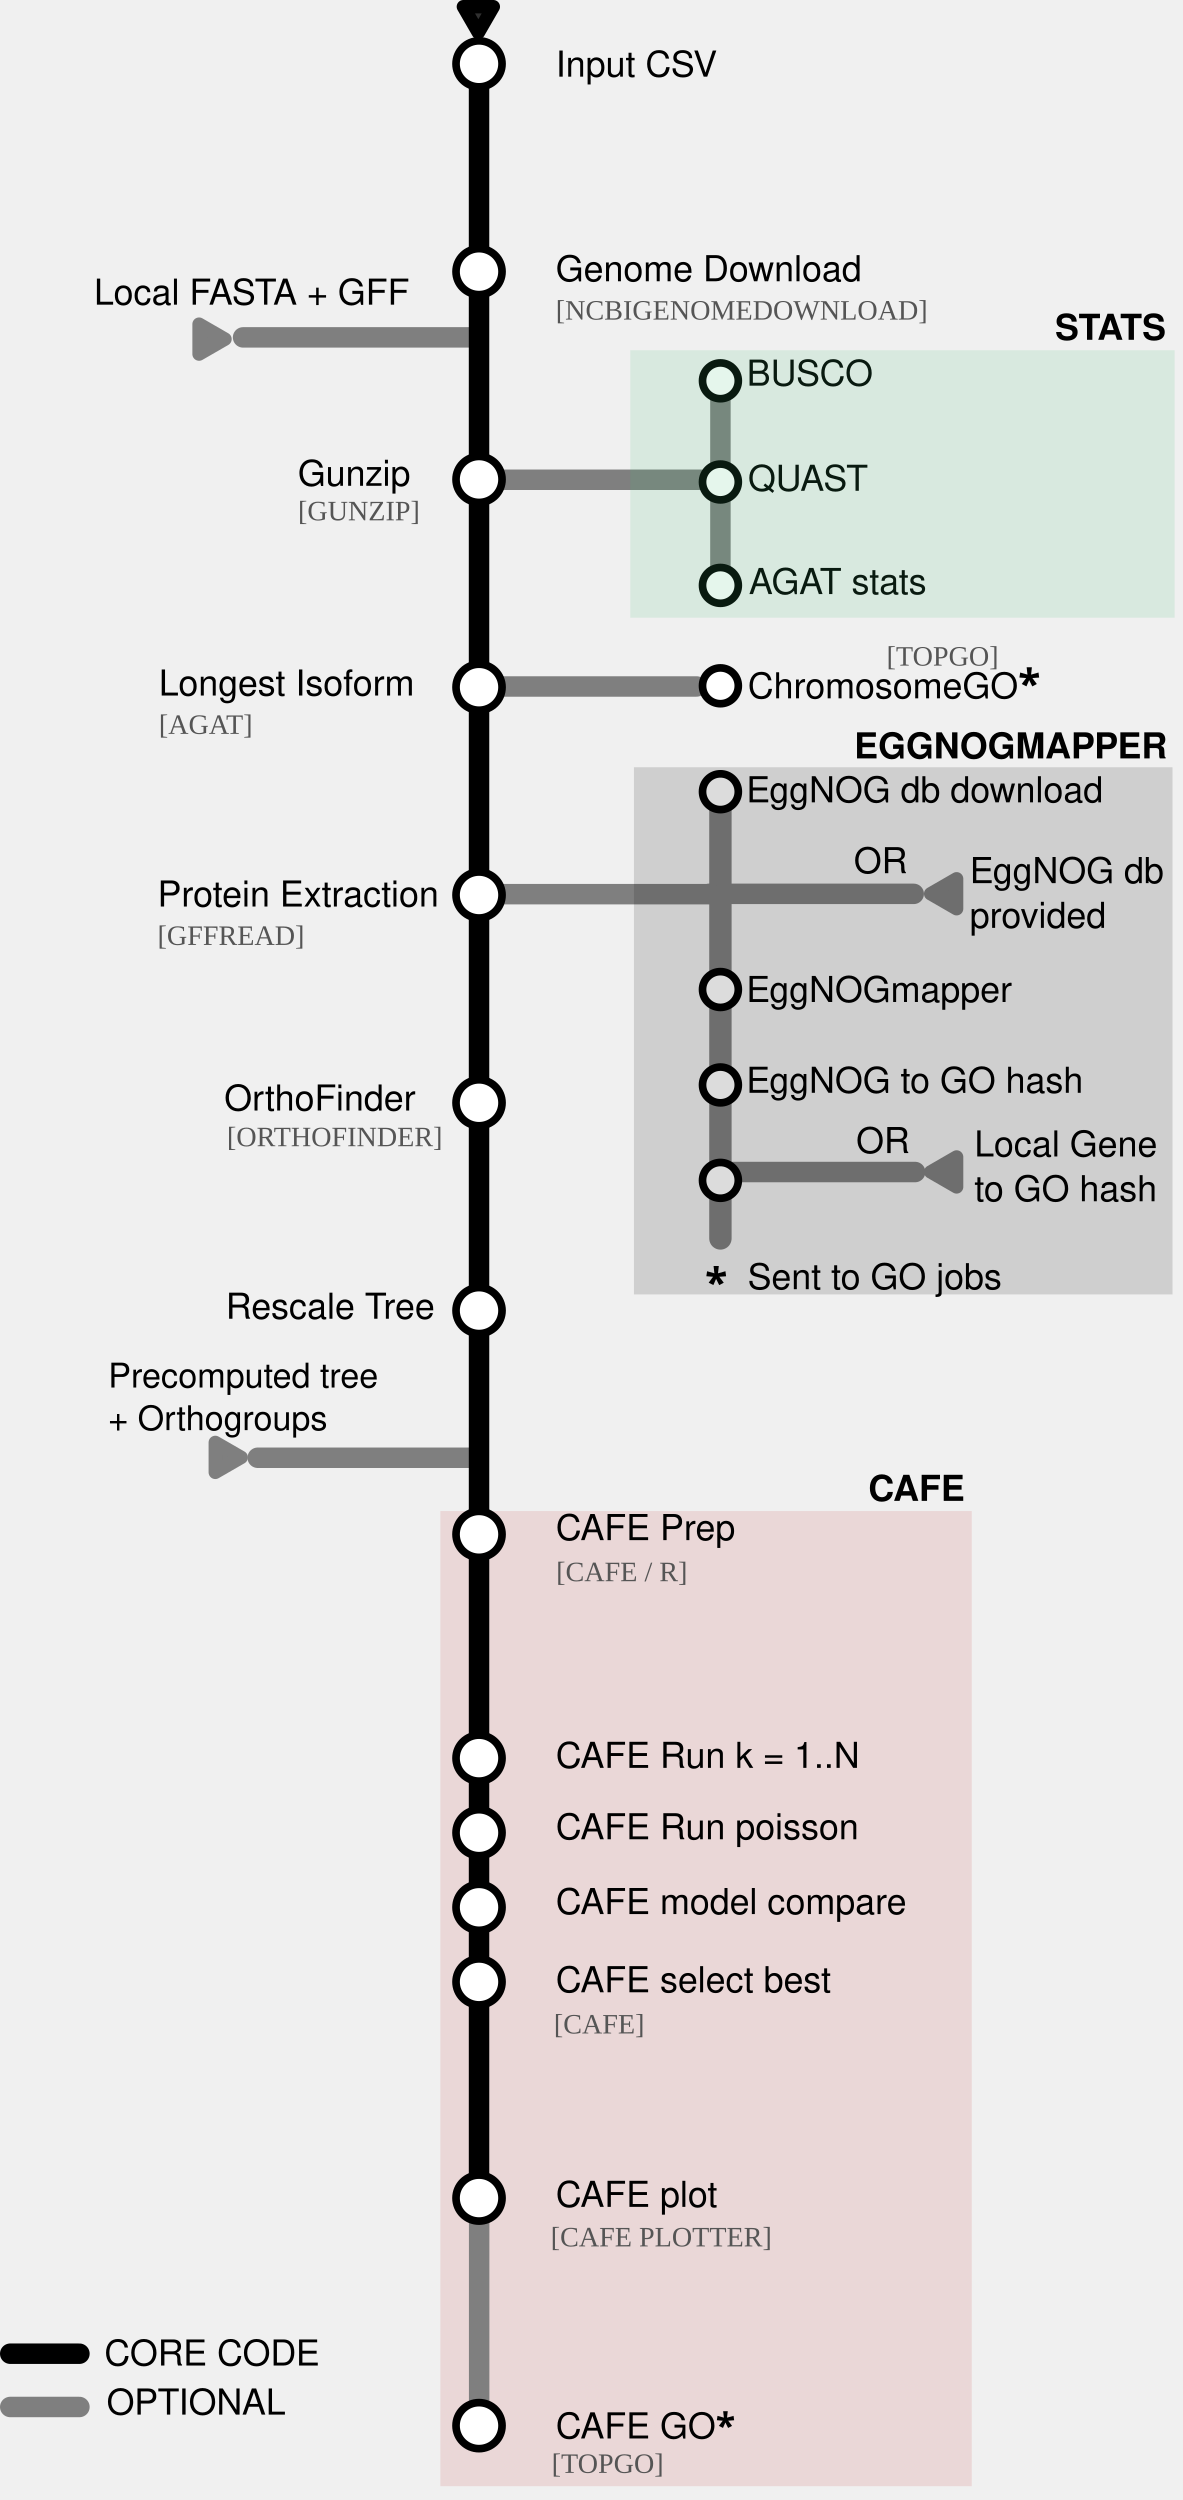
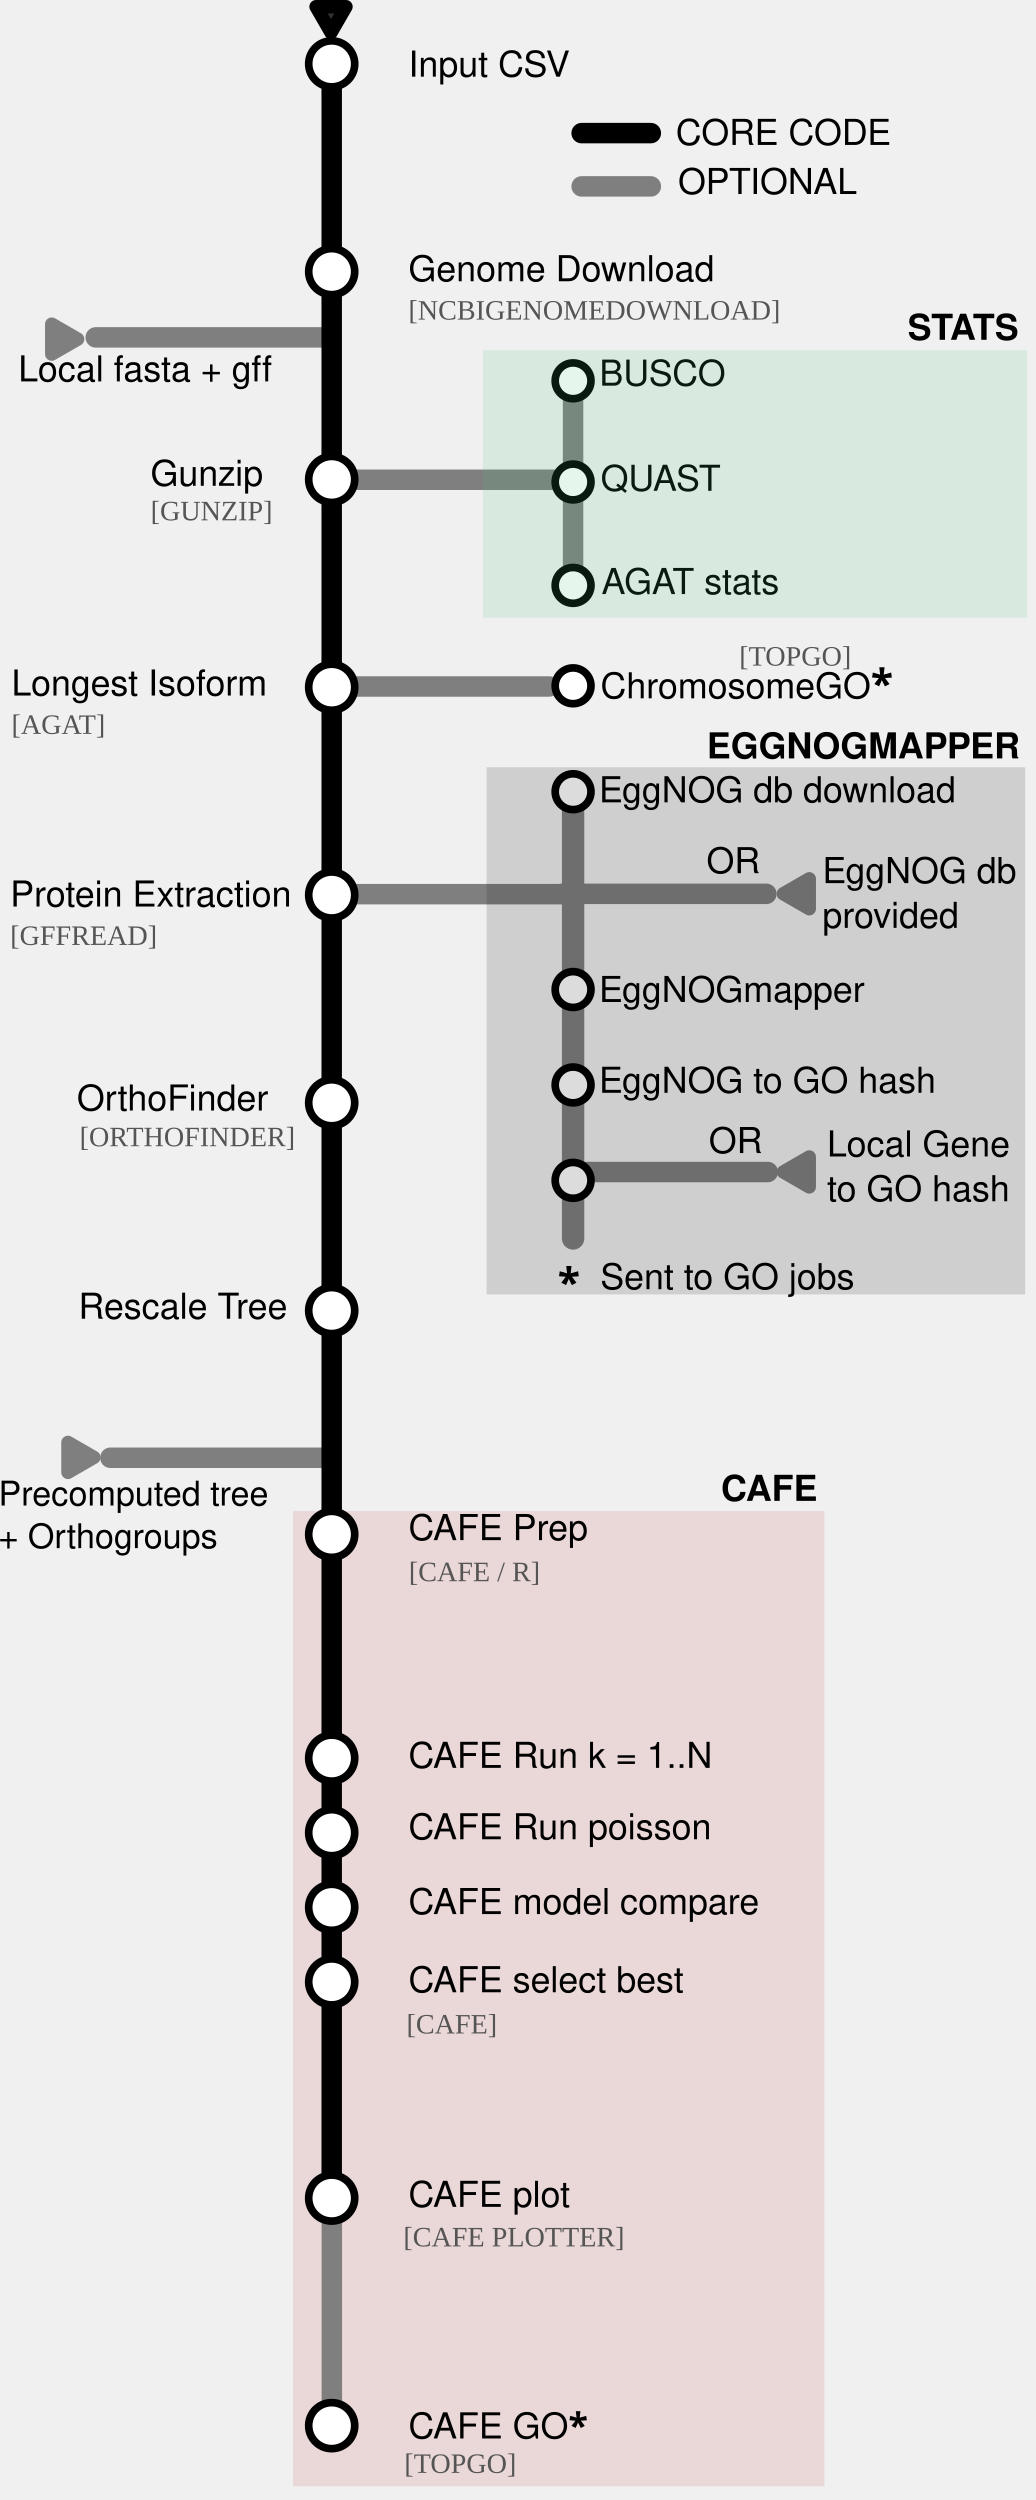
- <svg xmlns="http://www.w3.org/2000/svg" width="462.477" height="977.559" version="1.1" id="svg28">
+ <svg xmlns="http://www.w3.org/2000/svg" width="404.866" height="977.559" version="1.1" id="svg28">
  <defs id="defs28" />
  <style id="style1">
.line { fill: none; stroke-width: 8; stroke-linecap: round; }
.station { fill: white; stroke: black; stroke-width: 3; }
.label { font-family: Helvetica, Arial, sans-serif; font-size: 14px; }
.small { font-size: 11px; fill: #555; }
.title { font-size: 28px; font-weight: bold; }
</style>
-   <path d="m 281.7,228.908 v -80" class="line" stroke="#7f7f7f" id="path25" />
-   <path d="M 281.7,484.262 V 316.941" class="line" stroke="#7f7f7f" id="path25-6" style="fill:none;stroke-width:8.747;stroke-linecap:round;stroke-dasharray:none" />
-   <path d="m 273.966,187.595 h -80" class="line" stroke="#7f7f7f" id="path25-3" style="fill:none;stroke-width:8;stroke-linecap:round" />
-   <path d="m 272.367,268.428 h -80" class="line" stroke="#7f7f7f" id="path25-3-3" style="fill:none;stroke-width:8;stroke-linecap:round" />
-   <path d="m 357.279,349.522 h -80" class="line" stroke="#7f7f7f" id="path25-3-3-3" style="fill:none;stroke-width:8;stroke-linecap:round" />
-   <path d="M 184.256,131.927 H 95.049" class="line" stroke="#7f7f7f" id="path25-3-2" style="fill:none;stroke-width:8;stroke-linecap:round;stroke-dasharray:none" />
-   <path d="m 100.774,570.017 h 85.856" class="line" stroke="#1f77b4" id="path18" style="fill:#666666;stroke:#7f7f7f;stroke-width:8;stroke-dasharray:none;stroke-opacity:1" />
-   <path d="M 4,941.186 H 31.056" class="line" stroke="#1f77b4" id="path18-0" style="fill:#666666;stroke:#7f7f7f;stroke-width:8;stroke-linecap:round;stroke-dasharray:none;stroke-opacity:1" />
-   <path d="M 4,920.355 H 31.056" class="line" stroke="#1f77b4" id="path18-0-3" style="fill:#000000;fill-opacity:1;stroke:#000000;stroke-width:8;stroke-linecap:round;stroke-dasharray:none;stroke-opacity:1" />
-   <rect style="opacity:0.998;fill:#c63a3a;fill-opacity:0.14;stroke:#000000;stroke-width:10.807;stroke-linejoin:round;stroke-opacity:0" id="rect1-0" width="207.786" height="381.303" x="172.194" y="590.852" />
-   <path d="M 187.314,24.911 V 856.215" class="line" stroke="#000000" id="path1" style="stroke-width:8;stroke-dasharray:none" />
-   <path d="m 187.362,858.093 v 87.609" class="line" stroke="#000000" id="path1-2" style="fill:#7f7f7f;fill-opacity:1;stroke:#7f7f7f;stroke-width:8;stroke-linecap:round;stroke-dasharray:none;stroke-opacity:1" />
-   <path d="m 188.223,349.637 h 90.308" class="line" stroke="#1f77b4" id="path18-8" style="fill:#666666;stroke:#7f7f7f;stroke-width:8;stroke-linecap:round;stroke-dasharray:none;stroke-dashoffset:0;stroke-opacity:1" />
-   <circle cx="187.314" cy="24.968" r="9" class="station" id="circle1" />
-   <text x="217.314" y="29.968" class="label" id="text2">Input CSV</text>
-   <circle cx="187.314" cy="106.218" r="9" class="station" id="circle2" />
-   <text x="217.314" y="109.968" class="label" id="text3">Genome Download</text>
-   <text x="217.314" y="124.968" class="small" id="text4">[NCBIGENOMEDOWNLOAD]</text>
-   <text x="116.514" y="203.451" class="small" id="text4-4" style="font-size:11px;fill:#555555">[GUNZIP]</text>
-   <text x="116.466" y="189.968" class="label" id="text5">Gunzip</text>
-   <circle cx="187.314" cy="187.468" r="9" class="station" id="circle4" />
-   <circle cx="187.314" cy="268.718" r="9" class="station" id="circle5" />
-   <text x="62.11" y="271.968" class="label" id="text6">Longest Isoform</text>
-   <text x="62.11" y="286.968" class="small" id="text7">[AGAT]</text>
-   <circle cx="187.314" cy="349.968" r="9" class="station" id="circle7" />
-   <text x="61.593" y="354.485" class="label" id="text8">Protein Extraction</text>
-   <text x="61.593" y="369.485" class="small" id="text9">[GFFREAD]</text>
-   <text x="88.736" y="448.204" class="small" id="text9-0" style="font-size:11px;fill:#555555">[ORTHOFINDER]</text>
-   <text x="215.335" y="878.393" class="small" id="text9-6" style="font-size:11px;fill:#555555">[CAFE PLOTTER]</text>
-   <text x="217.473" y="618.28" class="small" id="text9-6-0" style="font-size:11px;fill:#555555">[CAFE / R]</text>
-   <text x="216.566" y="795.141" class="small" id="text9-6-0-4" style="font-size:11px;fill:#555555">[CAFE]</text>
-   <text x="215.708" y="966.961" class="small" id="text9-6-8" style="font-size:11px;fill:#555555">[TOPGO]</text>
-   <text x="346.668" y="260.263" class="small" id="text9-6-8-5" style="font-size:11px;fill:#555555">[TOPGO]</text>
-   <circle cx="187.314" cy="431.218" r="9" class="station" id="circle9" />
-   <circle cx="187.314" cy="512.468" r="9" class="station" id="circle10" />
-   <text x="87.667" y="434.246" class="label" id="text11">OrthoFinder</text>
-   <circle cx="187.314" cy="599.968" r="9" class="station" id="circle11" />
-   <text x="88.288" y="515.662" class="label" id="text12">
-     <tspan id="tspan44" x="88.288" y="515.662">Rescale Tree</tspan>
+   <path d="m 224.089,228.908 v -80" class="line" stroke="#7f7f7f" id="path25" />
+   <path d="M 224.089,484.262 V 316.941" class="line" stroke="#7f7f7f" id="path25-6" style="fill:none;stroke-width:8.747;stroke-linecap:round;stroke-dasharray:none" />
+   <path d="m 216.355,187.595 h -80" class="line" stroke="#7f7f7f" id="path25-3" style="fill:none;stroke-width:8;stroke-linecap:round" />
+   <path d="m 214.756,268.428 h -80" class="line" stroke="#7f7f7f" id="path25-3-3" style="fill:none;stroke-width:8;stroke-linecap:round" />
+   <path d="m 299.668,349.522 h -80" class="line" stroke="#7f7f7f" id="path25-3-3-3" style="fill:none;stroke-width:8;stroke-linecap:round" />
+   <path d="M 126.645,131.927 H 37.438" class="line" stroke="#7f7f7f" id="path25-3-2" style="fill:none;stroke-width:8;stroke-linecap:round;stroke-dasharray:none" />
+   <path d="M 43.163,570.017 H 129.019" class="line" stroke="#1f77b4" id="path18" style="fill:#666666;stroke:#7f7f7f;stroke-width:8;stroke-dasharray:none;stroke-opacity:1" />
+   <path d="m 227.434,72.883 h 27.056" class="line" stroke="#1f77b4" id="path18-0" style="fill:#666666;stroke:#7f7f7f;stroke-width:8;stroke-linecap:round;stroke-dasharray:none;stroke-opacity:1" />
+   <path d="m 227.434,52.052 h 27.056" class="line" stroke="#1f77b4" id="path18-0-3" style="fill:#000000;fill-opacity:1;stroke:#000000;stroke-width:8;stroke-linecap:round;stroke-dasharray:none;stroke-opacity:1" />
+   <rect style="opacity:0.998;fill:#c63a3a;fill-opacity:0.14;stroke:#000000;stroke-width:10.807;stroke-linejoin:round;stroke-opacity:0" id="rect1-0" width="207.786" height="381.303" x="114.584" y="590.852" />
+   <path d="M 129.703,24.911 V 856.215" class="line" stroke="#000000" id="path1" style="stroke-width:8;stroke-dasharray:none" />
+   <path d="m 129.751,858.093 v 87.609" class="line" stroke="#000000" id="path1-2" style="fill:#7f7f7f;fill-opacity:1;stroke:#7f7f7f;stroke-width:8;stroke-linecap:round;stroke-dasharray:none;stroke-opacity:1" />
+   <path d="m 130.612,349.637 h 90.308" class="line" stroke="#1f77b4" id="path18-8" style="fill:#666666;stroke:#7f7f7f;stroke-width:8;stroke-linecap:round;stroke-dasharray:none;stroke-dashoffset:0;stroke-opacity:1" />
+   <circle cx="129.703" cy="24.968" r="9" class="station" id="circle1" />
+   <text x="159.703" y="29.968" class="label" id="text2">Input CSV</text>
+   <circle cx="129.703" cy="106.218" r="9" class="station" id="circle2" />
+   <text x="159.703" y="109.968" class="label" id="text3">Genome Download</text>
+   <text x="159.703" y="124.968" class="small" id="text4">[NCBIGENOMEDOWNLOAD]</text>
+   <text x="58.904" y="203.451" class="small" id="text4-4" style="font-size:11px;fill:#555555">[GUNZIP]</text>
+   <text x="58.856" y="189.968" class="label" id="text5">Gunzip</text>
+   <circle cx="129.703" cy="187.468" r="9" class="station" id="circle4" />
+   <circle cx="129.703" cy="268.718" r="9" class="station" id="circle5" />
+   <text x="4.499" y="271.968" class="label" id="text6">Longest Isoform</text>
+   <text x="4.499" y="286.968" class="small" id="text7">[AGAT]</text>
+   <circle cx="129.703" cy="349.968" r="9" class="station" id="circle7" />
+   <text x="3.983" y="354.485" class="label" id="text8">Protein Extraction</text>
+   <text x="3.983" y="369.485" class="small" id="text9">[GFFREAD]</text>
+   <text x="31.125" y="448.204" class="small" id="text9-0" style="font-size:11px;fill:#555555">[ORTHOFINDER]</text>
+   <text x="157.724" y="878.393" class="small" id="text9-6" style="font-size:11px;fill:#555555">[CAFE PLOTTER]</text>
+   <text x="159.862" y="618.28" class="small" id="text9-6-0" style="font-size:11px;fill:#555555">[CAFE / R]</text>
+   <text x="158.955" y="795.141" class="small" id="text9-6-0-4" style="font-size:11px;fill:#555555">[CAFE]</text>
+   <text x="158.097" y="966.961" class="small" id="text9-6-8" style="font-size:11px;fill:#555555">[TOPGO]</text>
+   <text x="289.057" y="260.263" class="small" id="text9-6-8-5" style="font-size:11px;fill:#555555">[TOPGO]</text>
+   <circle cx="129.703" cy="431.218" r="9" class="station" id="circle9" />
+   <circle cx="129.703" cy="512.468" r="9" class="station" id="circle10" />
+   <text x="30.057" y="434.246" class="label" id="text11">OrthoFinder</text>
+   <circle cx="129.703" cy="599.968" r="9" class="station" id="circle11" />
+   <text x="30.678" y="515.662" class="label" id="text12">
+     <tspan id="tspan44" x="30.678" y="515.662">Rescale Tree</tspan>
  </text>
-   <circle cx="187.314" cy="687.468" r="9" class="station" id="circle12" />
-   <text x="217.314" y="602.219" class="label" id="text13">CAFE Prep</text>
-   <text x="339.531" y="586.874" class="label" id="text13-7" style="font-size:14px;font-family:Helvetica, Arial, sans-serif">
+   <circle cx="129.703" cy="687.468" r="9" class="station" id="circle12" />
+   <text x="159.703" y="602.219" class="label" id="text13">CAFE Prep</text>
+   <text x="281.921" y="586.874" class="label" id="text13-7" style="font-size:14px;font-family:Helvetica, Arial, sans-serif">
    <tspan style="font-style:normal;font-variant:normal;font-weight:bold;font-stretch:normal;font-family:Helvetica, Arial, sans-serif;-inkscape-font-specification:'Helvetica, Arial, sans-serif Bold'" id="tspan2">CAFE</tspan>
  </text>
-   <text x="412.518" y="132.877" class="label" id="text13-7-0" style="font-style:normal;font-variant:normal;font-weight:bold;font-stretch:normal;font-size:14px;font-family:Helvetica, Arial, sans-serif;-inkscape-font-specification:'Helvetica, Arial, sans-serif, Bold';font-variant-ligatures:normal;font-variant-caps:normal;font-variant-numeric:normal;font-variant-east-asian:normal">
-     <tspan id="tspan4" x="412.518" y="132.877">STATS</tspan>
+   <text x="354.907" y="132.877" class="label" id="text13-7-0" style="font-style:normal;font-variant:normal;font-weight:bold;font-stretch:normal;font-size:14px;font-family:Helvetica, Arial, sans-serif;-inkscape-font-specification:'Helvetica, Arial, sans-serif, Bold';font-variant-ligatures:normal;font-variant-caps:normal;font-variant-numeric:normal;font-variant-east-asian:normal">
+     <tspan id="tspan4" x="354.907" y="132.877">STATS</tspan>
  </text>
-   <text x="334.009" y="296.563" class="label" id="text13-7-9" style="font-style:normal;font-variant:normal;font-weight:bold;font-stretch:normal;font-size:14px;font-family:Helvetica, Arial, sans-serif;-inkscape-font-specification:'Helvetica, Arial, sans-serif, Bold';font-variant-ligatures:normal;font-variant-caps:normal;font-variant-numeric:normal;font-variant-east-asian:normal">
-     <tspan id="tspan3" x="334.009" y="296.563">EGGNOGMAPPER</tspan>
+   <text x="276.398" y="296.563" class="label" id="text13-7-9" style="font-style:normal;font-variant:normal;font-weight:bold;font-stretch:normal;font-size:14px;font-family:Helvetica, Arial, sans-serif;-inkscape-font-specification:'Helvetica, Arial, sans-serif, Bold';font-variant-ligatures:normal;font-variant-caps:normal;font-variant-numeric:normal;font-variant-east-asian:normal">
+     <tspan id="tspan3" x="276.398" y="296.563">EGGNOGMAPPER</tspan>
  </text>
-   <circle cx="187.314" cy="774.968" r="9" class="station" id="circle13" />
-   <text x="217.314" y="691.288" class="label" id="text14">CAFE Run k = 1..N</text>
-   <text x="217.314" y="779.017" class="label" id="text14-1" style="font-size:14px;font-family:Helvetica, Arial, sans-serif">CAFE select best</text>
-   <circle cx="187.314" cy="716.634" r="9" class="station" id="circle14" />
-   <circle cx="187.314" cy="745.801" r="9" class="station" id="circle15" />
-   <text x="217.314" y="719.205" class="label" id="text16">CAFE Run poisson</text>
-   <text x="217.314" y="748.451" class="label" id="text16-1" style="font-size:14px;font-family:Helvetica, Arial, sans-serif">CAFE model compare</text>
-   <circle cx="187.314" cy="859.501" r="9" class="station" id="circle16" />
-   <text x="217.314" y="862.95" class="label" id="text17">CAFE plot</text>
-   <circle cx="187.314" cy="948.485" r="9" class="station" id="circle17" />
-   <text x="217.314" y="953.485" class="label" id="text18" style="font-size:14px;font-family:Helvetica, Arial, sans-serif">CAFE GO<tspan style="font-style:normal;font-variant:normal;font-weight:bold;font-stretch:normal;font-size:14px;font-family:Sans;-inkscape-font-specification:'Sans, Bold';font-variant-ligatures:normal;font-variant-caps:normal;font-variant-numeric:normal;font-variant-east-asian:normal" id="tspan42">*</tspan>
+   <circle cx="129.703" cy="774.968" r="9" class="station" id="circle13" />
+   <text x="159.703" y="691.288" class="label" id="text14">CAFE Run k = 1..N</text>
+   <text x="159.703" y="779.017" class="label" id="text14-1" style="font-size:14px;font-family:Helvetica, Arial, sans-serif">CAFE select best</text>
+   <circle cx="129.703" cy="716.634" r="9" class="station" id="circle14" />
+   <circle cx="129.703" cy="745.801" r="9" class="station" id="circle15" />
+   <text x="159.703" y="719.205" class="label" id="text16">CAFE Run poisson</text>
+   <text x="159.703" y="748.451" class="label" id="text16-1" style="font-size:14px;font-family:Helvetica, Arial, sans-serif">CAFE model compare</text>
+   <circle cx="129.703" cy="859.501" r="9" class="station" id="circle16" />
+   <text x="159.703" y="862.95" class="label" id="text17">CAFE plot</text>
+   <circle cx="129.703" cy="948.485" r="9" class="station" id="circle17" />
+   <text x="159.703" y="953.485" class="label" id="text18" style="font-size:14px;font-family:Helvetica, Arial, sans-serif">CAFE GO<tspan style="font-style:normal;font-variant:normal;font-weight:bold;font-stretch:normal;font-size:14px;font-family:Sans;-inkscape-font-specification:'Sans, Bold';font-variant-ligatures:normal;font-variant-caps:normal;font-variant-numeric:normal;font-variant-east-asian:normal" id="tspan42">*</tspan>
  </text>
-   <text x="41.684" y="944.161" class="label" id="text18-9" style="font-size:14px;font-family:Helvetica, Arial, sans-serif">OPTIONAL</text>
-   <text x="40.795" y="924.976" class="label" id="text18-9-1" style="font-size:14px;font-family:Helvetica, Arial, sans-serif">CORE CODE</text>
-   <text x="36.763" y="119.136" class="label" id="text19">Local FASTA + GFF</text>
-   <text x="381.005" y="452.21" class="label" id="text19-8" style="font-size:14px;font-family:Helvetica, Arial, sans-serif">
-     <tspan id="tspan38" x="381.005" y="452.21">Local Gene</tspan>
-     <tspan id="tspan39" x="381.005" y="469.71">to GO hash</tspan>
+   <text x="265.118" y="75.858" class="label" id="text18-9" style="font-size:14px;font-family:Helvetica, Arial, sans-serif">OPTIONAL</text>
+   <text x="264.229" y="56.673" class="label" id="text18-9-1" style="font-size:14px;font-family:Helvetica, Arial, sans-serif">CORE CODE</text>
+   <text x="7.152" y="149.136" class="label" id="text19" style="font-style:normal;font-variant:normal;font-weight:normal;font-stretch:normal;font-size:14px;font-family:Helvetica, Arial, sans-serif;-inkscape-font-specification:'Helvetica, Arial, sans-serif, Normal';font-variant-ligatures:normal;font-variant-caps:normal;font-variant-numeric:normal;font-variant-east-asian:normal">
+     <tspan id="tspan1" x="7.152" y="149.136">Local fasta + gff</tspan>
  </text>
-   <text x="292.34" y="504.108" class="label" id="text19-8-0" style="font-size:14px;font-family:Helvetica, Arial, sans-serif">
-     <tspan id="tspan39-2" x="292.34" y="504.108">Sent to GO jobs</tspan>
+   <text x="323.395" y="452.21" class="label" id="text19-8" style="font-size:14px;font-family:Helvetica, Arial, sans-serif">
+     <tspan id="tspan38" x="323.395" y="452.21">Local Gene</tspan>
+     <tspan id="tspan39" x="323.395" y="469.71">to GO hash</tspan>
  </text>
-   <text x="42.33" y="542.552" class="small" id="text20" style="font-style:normal;font-variant:normal;font-weight:normal;font-stretch:normal;font-size:13.333px;font-family:Helvetica, Arial, sans-serif;-inkscape-font-specification:'Helvetica, Arial, sans-serif, Normal';font-variant-ligatures:normal;font-variant-caps:normal;font-variant-numeric:normal;font-variant-east-asian:normal;fill:#000000;fill-opacity:1">
-     <tspan id="tspan30" x="42.33" y="542.552">Precomputed tree</tspan>
-     <tspan id="tspan31" x="42.33" y="559.218">+ Orthogroups</tspan>
+   <text x="234.729" y="504.108" class="label" id="text19-8-0" style="font-size:14px;font-family:Helvetica, Arial, sans-serif">
+     <tspan id="tspan39-2" x="234.729" y="504.108">Sent to GO jobs</tspan>
  </text>
-   <circle cx="281.7" cy="309.576" r="7" class="station" id="circle22" />
-   <circle cx="281.7" cy="386.929" r="7" class="station" id="circle22-8" style="fill:#ffffff;stroke:#000000;stroke-width:3" />
-   <circle cx="281.7" cy="424.24" r="7" class="station" id="circle22-8-9" style="fill:#ffffff;stroke:#000000;stroke-width:3" />
-   <path d="m 357.834,458.294 h -74.518" class="line" stroke="#7f7f7f" id="path25-3-3-3-1" style="fill:none;stroke-width:8;stroke-linecap:round;stroke-dasharray:none" />
-   <circle cx="281.7" cy="461.551" r="7" class="station" id="circle22-4" style="fill:#ffffff;stroke:#000000;stroke-width:3" />
-   <text x="291.82" y="391.809" class="label" id="text23">EggNOGmapper</text>
-   <text x="291.82" y="313.721" class="label" id="text23-0" style="font-size:14px;font-family:Helvetica, Arial, sans-serif">EggNOG db download</text>
-   <text x="379.192" y="345.314" class="label" id="text23-0-6" style="font-size:14px;font-family:Helvetica, Arial, sans-serif">
-     <tspan id="tspan35" x="379.192" y="345.314">EggNOG db</tspan>
-     <tspan id="tspan36" x="379.192" y="362.814">provided</tspan>
+   <text x="-0.599" y="588.693" class="small" id="text20" style="font-style:normal;font-variant:normal;font-weight:normal;font-stretch:normal;font-size:13.333px;font-family:Helvetica, Arial, sans-serif;-inkscape-font-specification:'Helvetica, Arial, sans-serif, Normal';font-variant-ligatures:normal;font-variant-caps:normal;font-variant-numeric:normal;font-variant-east-asian:normal;fill:#000000;fill-opacity:1">
+     <tspan id="tspan30" x="-0.599" y="588.693">Precomputed tree</tspan>
+     <tspan id="tspan31" x="-0.599" y="605.36">+ Orthogroups</tspan>
  </text>
-   <text x="291.82" y="427.311" class="label" id="text23-3" style="font-size:14px;font-family:Helvetica, Arial, sans-serif">
-     <tspan x="291.82" y="427.311" id="tspan32">EggNOG to GO hash</tspan>
-     <tspan x="291.82" y="444.811" id="tspan33" />
+   <circle cx="224.089" cy="309.576" r="7" class="station" id="circle22" />
+   <circle cx="224.089" cy="386.929" r="7" class="station" id="circle22-8" style="fill:#ffffff;stroke:#000000;stroke-width:3" />
+   <circle cx="224.089" cy="424.24" r="7" class="station" id="circle22-8-9" style="fill:#ffffff;stroke:#000000;stroke-width:3" />
+   <path d="m 300.224,458.294 h -74.518" class="line" stroke="#7f7f7f" id="path25-3-3-3-1" style="fill:none;stroke-width:8;stroke-linecap:round;stroke-dasharray:none" />
+   <circle cx="224.089" cy="461.551" r="7" class="station" id="circle22-4" style="fill:#ffffff;stroke:#000000;stroke-width:3" />
+   <text x="234.209" y="391.809" class="label" id="text23">EggNOGmapper</text>
+   <text x="234.209" y="313.721" class="label" id="text23-0" style="font-size:14px;font-family:Helvetica, Arial, sans-serif">EggNOG db download</text>
+   <text x="321.582" y="345.314" class="label" id="text23-0-6" style="font-size:14px;font-family:Helvetica, Arial, sans-serif">
+     <tspan id="tspan35" x="321.582" y="345.314">EggNOG db</tspan>
+     <tspan id="tspan36" x="321.582" y="362.814">provided</tspan>
  </text>
-   <text x="334.761" y="450.882" class="label" id="text23-3-3" style="font-size:14px;font-family:Helvetica, Arial, sans-serif">
-     <tspan x="334.761" y="450.882" id="tspan32-9">OR</tspan>
-     <tspan x="334.761" y="468.382" id="tspan33-6" />
+   <text x="234.209" y="427.311" class="label" id="text23-3" style="font-size:14px;font-family:Helvetica, Arial, sans-serif">
+     <tspan x="234.209" y="427.311" id="tspan32">EggNOG to GO hash</tspan>
+     <tspan x="234.209" y="444.811" id="tspan33" />
  </text>
-   <text x="333.85" y="341.442" class="label" id="text23-3-3-7" style="font-size:14px;font-family:Helvetica, Arial, sans-serif">
-     <tspan x="333.85" y="341.442" id="tspan32-9-5">OR</tspan>
-     <tspan x="333.85" y="358.942" id="tspan33-6-7" />
+   <text x="277.15" y="450.882" class="label" id="text23-3-3" style="font-size:14px;font-family:Helvetica, Arial, sans-serif">
+     <tspan x="277.15" y="450.882" id="tspan32-9">OR</tspan>
+     <tspan x="277.15" y="468.382" id="tspan33-6" />
  </text>
-   <circle cx="-281.7" cy="-228.908" r="7" class="station" id="circle24" transform="scale(-1)" />
-   <circle cx="-281.7" cy="-188.472" r="7" class="station" id="circle24-3" transform="scale(-1)" style="fill:#ffffff;stroke:#000000;stroke-width:3" />
-   <circle cx="-281.7" cy="-268.167" r="7" class="station" id="circle24-3-2" transform="scale(-1)" style="fill:#ffffff;stroke:#000000;stroke-width:3" />
-   <text x="291.984" y="150.807" class="label" id="text25">BUSCO</text>
-   <circle cx="-281.7" cy="-148.908" r="7" class="station" id="circle25" transform="scale(-1)" />
-   <text x="292.811" y="232.29" class="label" id="text26">AGAT stats</text>
-   <text x="292.401" y="273.07" class="label" id="text26-6" style="font-size:14px;font-family:Helvetica, Arial, sans-serif">ChromosomeGO<tspan style="font-style:normal;font-variant:normal;font-weight:bold;font-stretch:normal;font-size:16px;font-family:Sans;-inkscape-font-specification:'Sans, Bold';font-variant-ligatures:normal;font-variant-caps:normal;font-variant-numeric:normal;font-variant-east-asian:normal" id="tspan41">*</tspan>
+   <text x="276.239" y="341.442" class="label" id="text23-3-3-7" style="font-size:14px;font-family:Helvetica, Arial, sans-serif">
+     <tspan x="276.239" y="341.442" id="tspan32-9-5">OR</tspan>
+     <tspan x="276.239" y="358.942" id="tspan33-6-7" />
  </text>
-   <text x="292.469" y="191.92" class="label" id="text26-9" style="font-size:14px;font-family:Helvetica, Arial, sans-serif">QUAST</text>
-   <path style="opacity:0.998;fill:#000000;fill-opacity:0.8;stroke:#000000;stroke-width:8;stroke-linejoin:round;stroke-dasharray:none;stroke-dashoffset:0;stroke-opacity:1" id="path29" d="m 240.277,139.367 -8.921,0 -8.921,0 4.461,-7.726 4.461,-7.726 4.461,7.726 z" transform="matrix(-0.6556691,0,0,-0.6556691,338.7372,94.00125)" />
-   <path style="opacity:0.998;fill:#7f7f7f;fill-opacity:1;stroke:#7f7f7f;stroke-width:8;stroke-linejoin:round;stroke-dasharray:none;stroke-dashoffset:0;stroke-opacity:1" id="path29-1" d="m 240.277,139.367 -8.921,0 -8.921,0 4.461,-7.726 4.461,-7.726 4.461,7.726 z" transform="matrix(0,0.6556691,-0.6556691,0,169.2193,-19.08981)" />
-   <path style="opacity:0.998;fill:#7f7f7f;fill-opacity:1;stroke:#7f7f7f;stroke-width:8;stroke-linejoin:round;stroke-dasharray:none;stroke-dashoffset:0;stroke-opacity:1" id="path29-1-3" d="m 240.277,139.367 -8.921,0 -8.921,0 4.461,-7.726 4.461,-7.726 4.461,7.726 z" transform="matrix(0,-0.6556691,0.6556691,0,282.6734,501.1758)" />
-   <path style="opacity:0.998;fill:#7f7f7f;fill-opacity:1;stroke:#7f7f7f;stroke-width:8;stroke-linejoin:round;stroke-dasharray:none;stroke-dashoffset:0;stroke-opacity:1" id="path29-1-3-3" d="m 240.277,139.367 -8.921,0 -8.921,0 4.461,-7.726 4.461,-7.726 4.461,7.726 z" transform="matrix(0,-0.6556691,0.6556691,0,282.6734,609.9483)" />
-   <path style="opacity:0.998;fill:#7f7f7f;fill-opacity:1;stroke:#7f7f7f;stroke-width:8;stroke-linejoin:round;stroke-dasharray:none;stroke-dashoffset:0;stroke-opacity:1" id="path29-1-6" d="m 240.277,139.367 -8.921,0 -8.921,0 4.461,-7.726 4.461,-7.726 4.461,7.726 z" transform="matrix(0,0.6556691,-0.6556691,0,175.5646,418.1811)" />
-   <text xml:space="preserve" style="font-weight:bold;font-size:16px;line-height:1.25;font-family:Sans;-inkscape-font-specification:'Sans, Bold';letter-spacing:0px" x="433.086" y="374.234" id="text34">
-     <tspan id="tspan34" x="433.086" y="374.234" />
+   <circle cx="-224.089" cy="-228.908" r="7" class="station" id="circle24" transform="scale(-1)" />
+   <circle cx="-224.089" cy="-188.472" r="7" class="station" id="circle24-3" transform="scale(-1)" style="fill:#ffffff;stroke:#000000;stroke-width:3" />
+   <circle cx="-224.089" cy="-268.167" r="7" class="station" id="circle24-3-2" transform="scale(-1)" style="fill:#ffffff;stroke:#000000;stroke-width:3" />
+   <text x="234.373" y="150.807" class="label" id="text25">BUSCO</text>
+   <circle cx="-224.089" cy="-148.908" r="7" class="station" id="circle25" transform="scale(-1)" />
+   <text x="235.2" y="232.29" class="label" id="text26">AGAT stats</text>
+   <text x="234.79" y="273.07" class="label" id="text26-6" style="font-size:14px;font-family:Helvetica, Arial, sans-serif">ChromosomeGO<tspan style="font-style:normal;font-variant:normal;font-weight:bold;font-stretch:normal;font-size:16px;font-family:Sans;-inkscape-font-specification:'Sans, Bold';font-variant-ligatures:normal;font-variant-caps:normal;font-variant-numeric:normal;font-variant-east-asian:normal" id="tspan41">*</tspan>
  </text>
-   <text xml:space="preserve" style="font-weight:bold;font-size:16px;line-height:1.25;font-family:Sans;-inkscape-font-specification:'Sans, Bold';letter-spacing:0px" x="275.695" y="507.176" id="text37">
-     <tspan id="tspan37" x="275.695" y="507.176">*</tspan>
+   <text x="234.858" y="191.92" class="label" id="text26-9" style="font-size:14px;font-family:Helvetica, Arial, sans-serif">QUAST</text>
+   <path style="opacity:0.998;fill:#000000;fill-opacity:0.8;stroke:#000000;stroke-width:8;stroke-linejoin:round;stroke-dasharray:none;stroke-dashoffset:0;stroke-opacity:1" id="path29" d="m 240.277,139.367 -8.921,0 -8.921,0 4.461,-7.726 4.461,-7.726 4.461,7.726 z" transform="matrix(-0.6556691,0,0,-0.6556691,281.1264,94.00125)" />
+   <path style="opacity:0.998;fill:#7f7f7f;fill-opacity:1;stroke:#7f7f7f;stroke-width:8;stroke-linejoin:round;stroke-dasharray:none;stroke-dashoffset:0;stroke-opacity:1" id="path29-1" d="m 240.277,139.367 -8.921,0 -8.921,0 4.461,-7.726 4.461,-7.726 4.461,7.726 z" transform="matrix(0,0.6556691,-0.6556691,0,111.6085,-19.08981)" />
+   <path style="opacity:0.998;fill:#7f7f7f;fill-opacity:1;stroke:#7f7f7f;stroke-width:8;stroke-linejoin:round;stroke-dasharray:none;stroke-dashoffset:0;stroke-opacity:1" id="path29-1-3" d="m 240.277,139.367 -8.921,0 -8.921,0 4.461,-7.726 4.461,-7.726 4.461,7.726 z" transform="matrix(0,-0.6556691,0.6556691,0,225.0625,501.1758)" />
+   <path style="opacity:0.998;fill:#7f7f7f;fill-opacity:1;stroke:#7f7f7f;stroke-width:8;stroke-linejoin:round;stroke-dasharray:none;stroke-dashoffset:0;stroke-opacity:1" id="path29-1-3-3" d="m 240.277,139.367 -8.921,0 -8.921,0 4.461,-7.726 4.461,-7.726 4.461,7.726 z" transform="matrix(0,-0.6556691,0.6556691,0,225.0625,609.9483)" />
+   <path style="opacity:0.998;fill:#7f7f7f;fill-opacity:1;stroke:#7f7f7f;stroke-width:8;stroke-linejoin:round;stroke-dasharray:none;stroke-dashoffset:0;stroke-opacity:1" id="path29-1-6" d="m 240.277,139.367 -8.921,0 -8.921,0 4.461,-7.726 4.461,-7.726 4.461,7.726 z" transform="matrix(0,0.6556691,-0.6556691,0,117.9538,418.1811)" />
+   <text xml:space="preserve" style="font-weight:bold;font-size:16px;line-height:1.25;font-family:Sans;-inkscape-font-specification:'Sans, Bold';letter-spacing:0px" x="375.475" y="374.234" id="text34">
+     <tspan id="tspan34" x="375.475" y="374.234" />
  </text>
-   <text xml:space="preserve" style="font-weight:bold;font-size:16px;line-height:1.25;font-family:Sans;-inkscape-font-specification:'Sans, Bold';letter-spacing:0px" x="497.036" y="221.406" id="text40">
-     <tspan id="tspan40" x="497.036" y="221.406" />
+   <text xml:space="preserve" style="font-weight:bold;font-size:16px;line-height:1.25;font-family:Sans;-inkscape-font-specification:'Sans, Bold';letter-spacing:0px" x="218.084" y="507.176" id="text37">
+     <tspan id="tspan37" x="218.084" y="507.176">*</tspan>
  </text>
-   <rect style="opacity:0.998;fill:#000000;fill-opacity:0.14;stroke:#000000;stroke-width:8;stroke-linejoin:round;stroke-opacity:0" id="rect1" width="210.593" height="206.144" x="247.884" y="300.008" />
-   <rect style="opacity:0.998;fill:#47b973;fill-opacity:0.14;stroke:#000000;stroke-width:5.729;stroke-linejoin:round;stroke-opacity:0" id="rect1-2" width="212.864" height="104.601" x="246.444" y="136.949" />
+   <text xml:space="preserve" style="font-weight:bold;font-size:16px;line-height:1.25;font-family:Sans;-inkscape-font-specification:'Sans, Bold';letter-spacing:0px" x="439.426" y="221.406" id="text40">
+     <tspan id="tspan40" x="439.426" y="221.406" />
+   </text>
+   <rect style="opacity:0.998;fill:#000000;fill-opacity:0.14;stroke:#000000;stroke-width:8;stroke-linejoin:round;stroke-opacity:0" id="rect1" width="210.593" height="206.144" x="190.273" y="300.008" />
+   <rect style="opacity:0.998;fill:#47b973;fill-opacity:0.14;stroke:#000000;stroke-width:5.729;stroke-linejoin:round;stroke-opacity:0" id="rect1-2" width="212.864" height="104.601" x="188.833" y="136.949" />
</svg>
